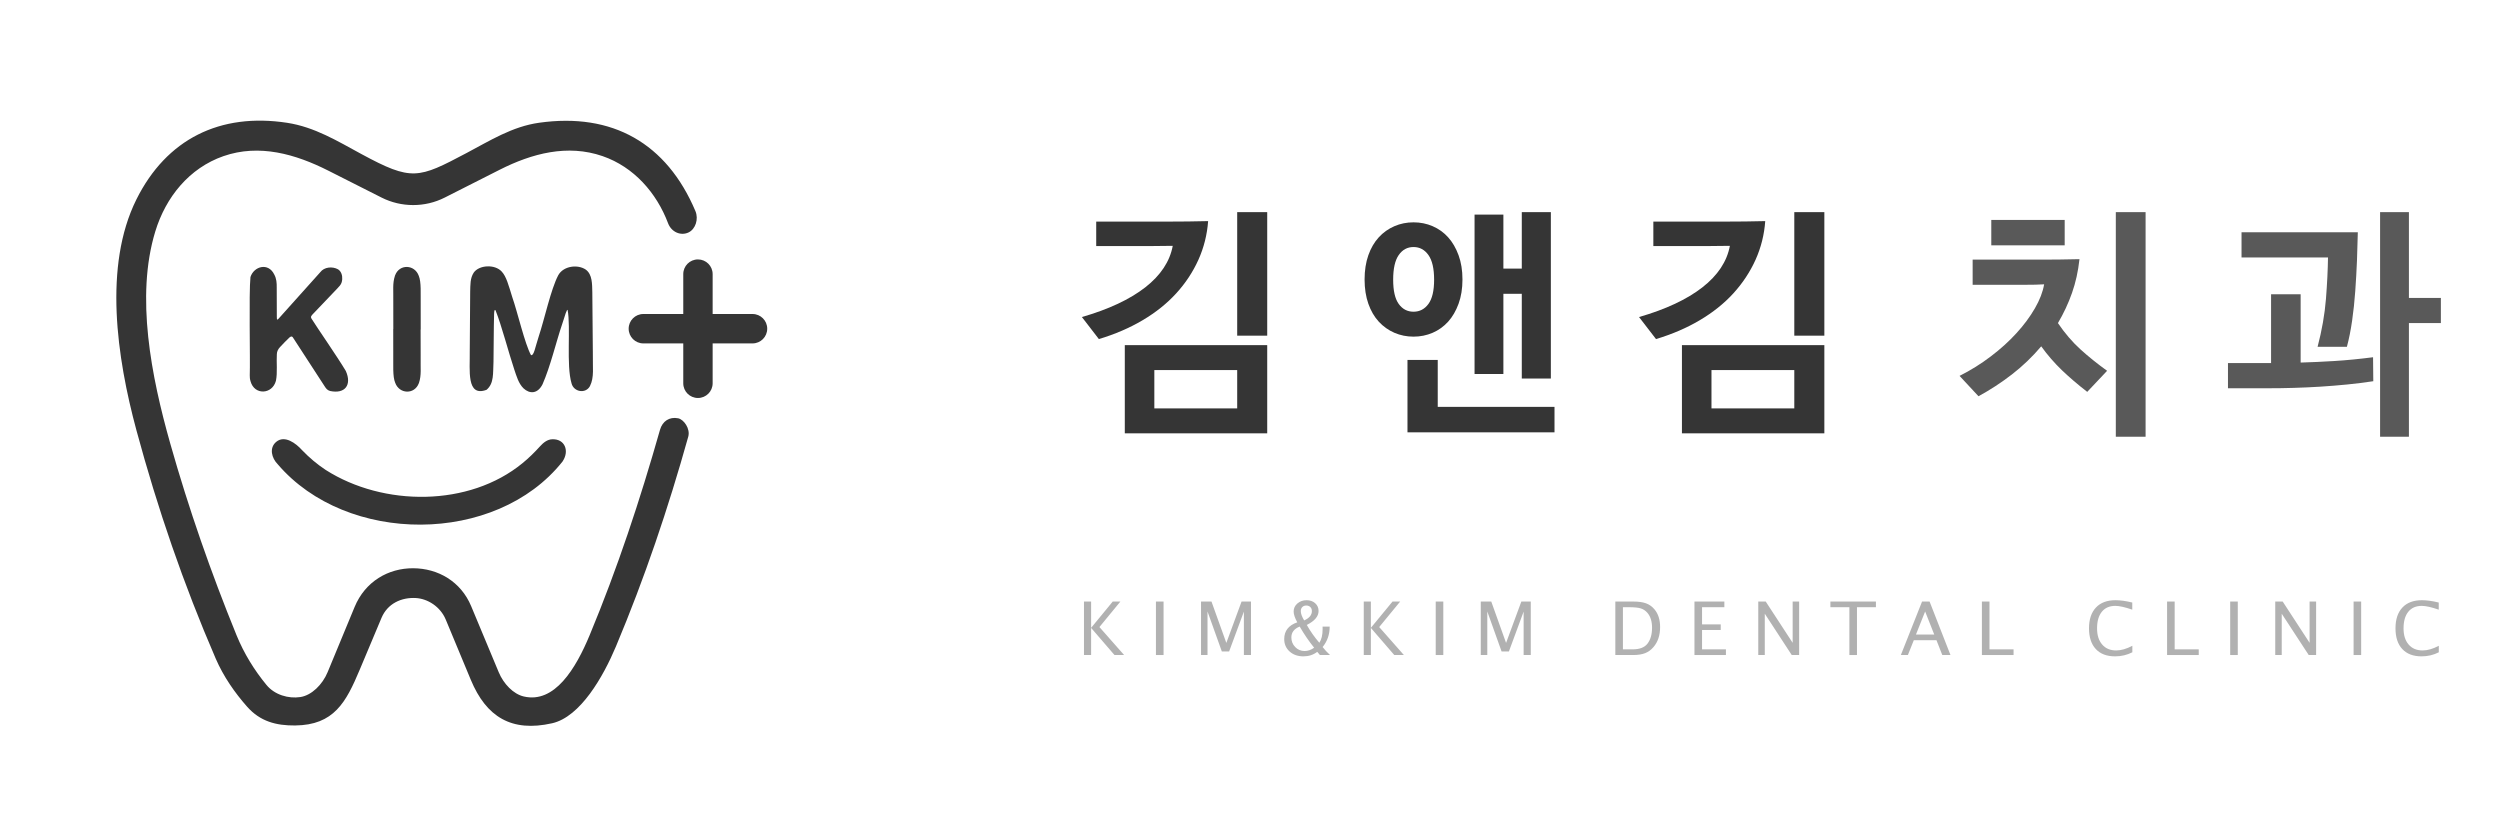
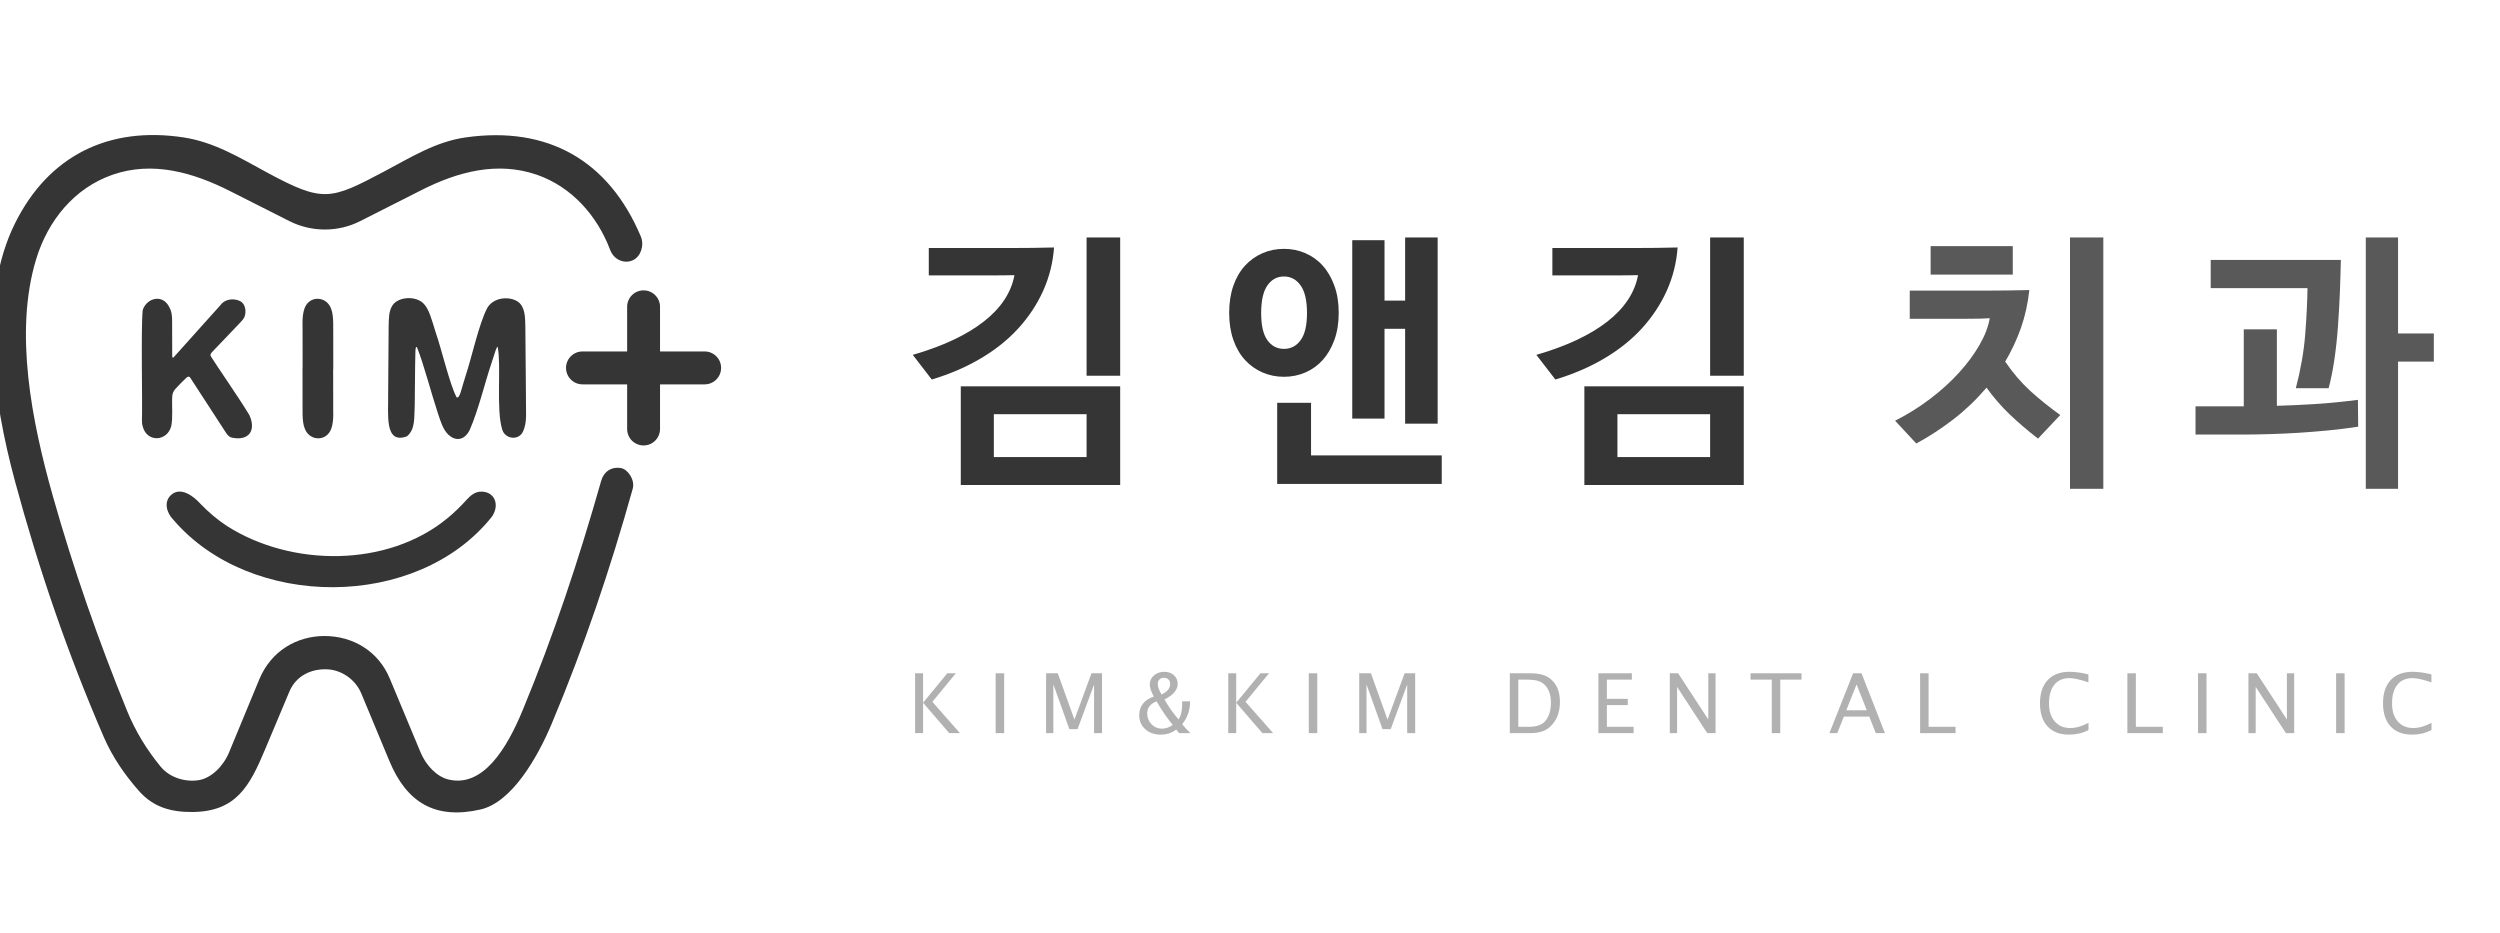
- <svg xmlns="http://www.w3.org/2000/svg" viewBox="134 134 732 244">
+ <svg xmlns="http://www.w3.org/2000/svg" viewBox="212 134 654 244">
  <path fill="#353535" d="M496.25 196.12L505.04 196.12L505.04 232.29L496.25 232.29ZM496.25 242.36L471.99 242.36L471.99 253.57L496.25 253.57ZM505.04 260.87L463.34 260.87L463.34 235.06L505.04 235.06ZM454.97 198.88L466.24 198.88L476.49 198.88C479.97 198.88 483.71 198.84 487.74 198.74C487.45 202.71 486.5 206.48 484.9 210.05C483.29 213.62 481.13 216.9 478.41 219.88C475.69 222.86 472.42 225.48 468.58 227.75C464.75 230.02 460.48 231.86 455.75 233.28L450.78 226.83C458.63 224.56 464.81 221.66 469.33 218.14C473.84 214.62 476.53 210.56 477.38 205.98C475.63 206.02 473.38 206.05 470.64 206.05L462.13 206.05L454.97 206.05Z" />
  <path fill="#353535" d="M588.09 244.84L579.58 244.84L579.58 220.02L574.19 220.02L574.19 243.5L565.75 243.5L565.75 196.83L574.19 196.83L574.19 212.64L579.58 212.64L579.58 196.12L588.09 196.12ZM589.16 260.59L546.11 260.59L546.11 239.38L554.97 239.38L554.97 253.14L589.16 253.14ZM553.91 215.9C553.91 212.64 553.35 210.23 552.24 208.67C551.13 207.11 549.68 206.33 547.88 206.33C546.08 206.33 544.64 207.11 543.55 208.67C542.46 210.23 541.92 212.64 541.92 215.9C541.92 219.12 542.46 221.49 543.55 223C544.64 224.51 546.08 225.27 547.88 225.27C549.68 225.27 551.13 224.51 552.24 223C553.35 221.49 553.91 219.12 553.91 215.9M562.21 215.83C562.21 218.48 561.83 220.85 561.07 222.93C560.31 225.01 559.3 226.76 558.02 228.18C556.75 229.59 555.23 230.68 553.48 231.44C551.73 232.19 549.87 232.57 547.88 232.57C545.89 232.57 544.03 232.19 542.28 231.44C540.53 230.68 539 229.59 537.7 228.18C536.4 226.76 535.38 225.01 534.65 222.93C533.92 220.85 533.55 218.48 533.55 215.83C533.55 213.19 533.92 210.82 534.65 208.74C535.38 206.66 536.4 204.91 537.7 203.49C539 202.07 540.53 200.99 542.28 200.23C544.03 199.47 545.89 199.1 547.88 199.1C549.87 199.1 551.73 199.47 553.48 200.23C555.23 200.99 556.75 202.07 558.02 203.49C559.3 204.91 560.31 206.66 561.07 208.74C561.83 210.82 562.21 213.19 562.21 215.83" />
  <path fill="#353535" d="M659.37 196.12L668.17 196.12L668.17 232.29L659.37 232.29ZM659.37 242.36L635.12 242.36L635.12 253.57L659.37 253.57ZM668.17 260.87L626.47 260.87L626.47 235.06L668.17 235.06ZM618.1 198.88L629.37 198.88L639.62 198.88C643.1 198.88 646.84 198.84 650.86 198.74C650.58 202.71 649.63 206.48 648.03 210.05C646.42 213.62 644.25 216.9 641.54 219.88C638.82 222.86 635.54 225.48 631.71 227.75C627.88 230.02 623.6 231.86 618.88 233.28L613.91 226.83C621.76 224.56 627.94 221.66 632.46 218.14C636.97 214.62 639.66 210.56 640.51 205.98C638.76 206.02 636.51 206.05 633.77 206.05L625.26 206.05L618.1 206.05Z" />
  <path fill="#595959" d="M753.51 196.12L762.23 196.12L762.23 261.87L753.51 261.87ZM717.05 198.39L738.54 198.39L738.54 205.83L717.05 205.83ZM717.05 205.83M736.56 228.6C738.59 231.58 740.78 234.13 743.12 236.26C745.46 238.39 748.07 240.49 750.96 242.57L745.14 248.74C742.4 246.62 739.93 244.5 737.73 242.4C735.53 240.29 733.51 237.96 731.67 235.41C729.07 238.48 726.2 241.23 723.08 243.64C719.96 246.05 716.7 248.18 713.3 250.02L707.76 244.06C711.03 242.41 714.08 240.51 716.91 238.35C719.75 236.2 722.26 233.93 724.43 231.54C726.61 229.16 728.4 226.73 729.82 224.27C731.24 221.82 732.14 219.48 732.52 217.25C731.05 217.35 729.1 217.39 726.66 217.39L719.04 217.39L711.59 217.39L711.59 210.02L722.73 210.02L732.09 210.02C735.31 210.02 738.9 209.97 742.87 209.88C742.49 213.42 741.76 216.73 740.67 219.81C739.59 222.88 738.21 225.81 736.56 228.6" />
  <path fill="#595959" d="M848.69 228.6L839.33 228.6L839.33 261.87L830.89 261.87L830.89 196.12L839.33 196.12L839.33 221.23L848.69 221.23ZM821.17 235.55L812.59 235.55C813.87 230.68 814.68 226 815.04 221.51C815.39 217.02 815.59 212.97 815.64 209.38L790.32 209.38L790.32 202L824.37 202C824.32 204.61 824.23 207.38 824.12 210.34C824 213.29 823.83 216.26 823.62 219.24C823.41 222.22 823.1 225.1 822.7 227.89C822.3 230.68 821.79 233.24 821.17 235.55M798.48 247.68L786.35 247.68L786.35 240.3L798.97 240.3L798.97 220.16L807.63 220.16L807.63 240.16C810.84 240.07 814.16 239.91 817.59 239.7C821.02 239.49 824.77 239.12 828.83 238.6L828.9 245.62C826.44 246 823.89 246.32 821.24 246.58C818.6 246.84 815.96 247.05 813.34 247.22C810.71 247.38 808.13 247.5 805.61 247.57C803.07 247.65 800.7 247.68 798.48 247.68" />
  <path fill="#b1b1b1" d="M451.39 325.79L451.39 310.13L453.48 310.13L453.48 317.83L459.81 310.13L462.05 310.13L455.91 317.6L463.13 325.79L460.32 325.79L453.48 317.85L453.48 325.79Z" />
  <path fill="#b1b1b1" d="M472.46 310.13L474.69 310.13L474.69 325.79L472.46 325.79Z" />
  <path fill="#b1b1b1" d="M485.66 325.79L485.66 310.13L488.72 310.13L493.07 322.25L497.53 310.13L500.29 310.13L500.29 325.79L498.21 325.79L498.21 313.07L493.89 324.74L491.75 324.74L487.56 313.04L487.56 325.79Z" />
  <path fill="#b1b1b1" d="M515.86 315.66C517.37 314.98 518.12 314.07 518.12 312.93C518.12 312.44 517.97 312.04 517.67 311.75C517.37 311.45 516.97 311.3 516.48 311.3C515.99 311.3 515.6 311.45 515.31 311.75C515.02 312.05 514.87 312.45 514.87 312.94C514.87 313.66 515.2 314.57 515.86 315.66M518.78 323.65C517.3 321.83 515.89 319.77 514.55 317.46C512.92 318.11 512.11 319.17 512.11 320.63C512.11 321.73 512.48 322.68 513.23 323.45C513.98 324.23 514.9 324.62 515.98 324.62C516.96 324.62 517.89 324.29 518.78 323.65M520.47 325.79L519.69 324.86C518.54 325.74 517.19 326.18 515.64 326.18C514 326.18 512.66 325.71 511.6 324.76C510.55 323.81 510.02 322.6 510.02 321.13C510.02 318.72 511.3 317.08 513.84 316.22C513.14 314.95 512.78 313.88 512.78 313.04C512.78 312.11 513.15 311.33 513.88 310.69C514.62 310.06 515.51 309.74 516.57 309.74C517.59 309.74 518.43 310.03 519.09 310.63C519.75 311.23 520.08 311.98 520.08 312.9C520.08 314.47 518.93 315.83 516.63 316.98C517.68 318.85 518.91 320.59 520.3 322.2C520.94 321.26 521.26 319.94 521.26 318.22L521.25 317.46L523.33 317.46C523.33 319.78 522.64 321.77 521.26 323.45C521.89 324.26 522.62 325.04 523.43 325.79Z" />
  <path fill="#b1b1b1" d="M533.31 325.79L533.31 310.13L535.39 310.13L535.39 317.83L541.73 310.13L543.97 310.13L537.83 317.6L545.05 325.79L542.24 325.79L535.39 317.85L535.39 325.79Z" />
  <path fill="#b1b1b1" d="M554.38 310.13L556.6 310.13L556.6 325.79L554.38 325.79Z" />
  <path fill="#b1b1b1" d="M567.57 325.79L567.57 310.13L570.64 310.13L574.98 322.25L579.45 310.13L582.21 310.13L582.21 325.79L580.12 325.79L580.12 313.07L575.81 324.74L573.66 324.74L569.48 313.04L569.48 325.79Z" />
  <path fill="#b1b1b1" d="M609.19 324.13L612.04 324.13C614.07 324.13 615.51 323.58 616.36 322.49C617.27 321.32 617.72 319.76 617.72 317.8C617.72 315.96 617.27 314.51 616.38 313.46C615.83 312.82 615.19 312.38 614.43 312.14C613.68 311.91 612.54 311.79 611.02 311.79L609.19 311.79ZM606.97 325.79L606.97 310.13L612.18 310.13C613.73 310.13 614.98 310.3 615.94 310.65C616.9 310.99 617.72 311.58 618.42 312.4C619.53 313.72 620.08 315.44 620.08 317.59C620.08 320.01 619.43 321.97 618.13 323.47C617.43 324.3 616.61 324.89 615.68 325.25C614.76 325.61 613.6 325.79 612.21 325.79Z" />
  <path fill="#b1b1b1" d="M630.14 325.79L630.14 310.13L638.89 310.13L638.89 311.79L632.36 311.79L632.36 316.82L637.83 316.82L637.83 318.46L632.36 318.46L632.36 324.13L639.35 324.13L639.35 325.79Z" />
  <path fill="#b1b1b1" d="M648.82 325.79L648.82 310.13L651 310.13L658.89 322.22L658.89 310.13L660.79 310.13L660.79 325.79L658.62 325.79L650.73 313.7L650.73 325.79Z" />
  <path fill="#b1b1b1" d="M675.5 325.79L675.5 311.79L669.94 311.79L669.94 310.13L683.27 310.13L683.27 311.79L677.72 311.79L677.72 325.79Z" />
  <path fill="#b1b1b1" d="M694.99 319.8L700.35 319.8L697.68 313.04ZM690.57 325.79L696.78 310.13L698.98 310.13L705.1 325.79L702.7 325.79L701 321.46L694.36 321.46L692.63 325.79Z" />
  <path fill="#b1b1b1" d="M714.3 325.79L714.3 310.13L716.52 310.13L716.52 324.13L723.57 324.13L723.57 325.79Z" />
  <path fill="#b1b1b1" d="M758.35 324.99C756.81 325.78 755.12 326.18 753.3 326.18C750.86 326.18 748.98 325.47 747.65 324.04C746.33 322.62 745.66 320.59 745.66 317.97C745.66 315.35 746.34 313.32 747.69 311.89C749.04 310.45 750.95 309.74 753.41 309.74C754.81 309.74 756.45 309.96 758.33 310.42L758.33 312.51C756.19 311.77 754.53 311.4 753.37 311.4C751.67 311.4 750.35 311.97 749.42 313.12C748.49 314.27 748.02 315.89 748.02 317.99C748.02 319.99 748.52 321.57 749.52 322.72C750.51 323.87 751.87 324.45 753.6 324.45C755.08 324.45 756.66 323.99 758.35 323.08Z" />
  <path fill="#b1b1b1" d="M768.52 325.79L768.52 310.13L770.74 310.13L770.74 324.13L777.79 324.13L777.79 325.79Z" />
  <path fill="#b1b1b1" d="M787 310.13L789.22 310.13L789.22 325.79L787 325.79Z" />
  <path fill="#b1b1b1" d="M800.19 325.79L800.19 310.13L802.37 310.13L810.25 322.22L810.25 310.13L812.16 310.13L812.16 325.79L809.99 325.79L802.09 313.7L802.09 325.79Z" />
  <path fill="#b1b1b1" d="M823.13 310.13L825.35 310.13L825.35 325.79L823.13 325.79Z" />
  <path fill="#b1b1b1" d="M848.08 324.99C846.54 325.78 844.85 326.18 843.03 326.18C840.59 326.18 838.71 325.47 837.39 324.04C836.06 322.62 835.4 320.59 835.4 317.97C835.4 315.35 836.07 313.32 837.42 311.89C838.77 310.45 840.68 309.74 843.14 309.74C844.54 309.74 846.18 309.96 848.06 310.42L848.06 312.51C845.92 311.77 844.26 311.4 843.1 311.4C841.4 311.4 840.08 311.97 839.15 313.12C838.22 314.27 837.76 315.89 837.76 317.99C837.76 319.99 838.25 321.57 839.25 322.72C840.24 323.87 841.6 324.45 843.33 324.45C844.81 324.45 846.39 323.99 848.08 323.08Z" />
-   <g transform="translate(263 257.5) scale(0.85) translate(-263 -257.5)">
+   <g transform="translate(305 257.5) scale(0.85) translate(-263 -257.5)">
    <path fill="#353535" d="M344.82 256.29C341.84 255.71 339.44 257.28 338.59 260.25C331.71 284.47 323.99 307.81 314.36 330.99C309.58 342.5 302.29 354.63 291.65 352.12C288.08 351.28 284.72 347.82 283.03 343.77L273.54 321.02C269.99 312.5 262.11 307.98 253.54 307.95C245.03 307.92 237.03 312.47 233.38 321.31L224.09 343.75C222.31 348.05 218.58 351.72 214.71 352.32C210.61 352.95 205.83 351.57 203.02 348.14C198.82 343.03 195.3 337.34 192.71 331.01C183.86 309.29 176.29 287.62 169.88 264.98C163.34 241.88 157.9 214.37 164.71 191.99C168.32 180.1 176.44 170.09 188.21 165.99C200.57 161.69 213.04 165.28 224.39 171.02L242.69 180.27C249.48 183.7 257.63 183.71 264.42 180.27L283.36 170.68C294.49 165.05 306.71 161.8 318.82 165.99C329.59 169.72 337.41 178.63 341.37 189.12C342.52 192.16 345.76 193.57 348.47 192.25C350.78 191.12 351.97 187.71 350.78 184.91C340.9 161.57 322.2 150.92 296.94 154.49C287.69 155.79 280.04 160.64 271.91 164.94C255.27 173.74 253.11 174.67 235.73 165.27C227.49 160.81 219.61 155.96 210.16 154.51C187.06 150.97 168.57 160.08 158.2 180.95C146.85 203.82 151.45 235.32 158.23 260.42C165.54 287.48 174.44 313.39 185.52 339.02C188.23 345.29 192.14 350.87 196.36 355.64C200.84 360.72 206.37 362.17 212.87 362.11C226.27 361.97 230.42 354.18 235.17 342.85L242.65 325.05C244.73 320.1 249.52 317.93 254.47 318.21C258.55 318.44 262.92 321.15 264.79 325.65L273.41 346.37C278.76 359.24 287.5 364.49 301.42 361.35C311.16 359.15 319.06 345.25 323.4 334.91C333.34 311.22 341.38 287.43 348.32 262.63C349.09 259.88 346.78 256.67 344.82 256.29" />
    <path fill="#353535" d="M308.12 244.28C308.87 247.23 312.96 247.96 314.45 245.22C315.99 242.13 315.36 238.91 315.45 233.35C315.39 226.71 315.32 218.17 315.27 212.82C315.19 210.15 315.33 206.77 313.02 205.08C310.27 203.2 305.34 203.77 303.54 207.01C300.99 211.83 298.79 222.17 296.82 228.07C295.55 231.92 295.2 234.75 294.15 234.54C292.03 230.71 289.51 219.72 287.68 214.51C286.43 210.49 285.67 207.46 284.05 205.74C281.68 203.15 276.26 203.47 274.42 206.12C273.15 208.06 273.28 210.32 273.2 212.67C273.17 215.68 273.15 219.03 273.13 222.26C273.1 225.96 273.08 229.73 273.05 233.42C273.16 239.59 271.8 249.09 278.83 246.49C281.47 244.28 281.02 240.78 281.23 236.82C281.27 233.05 281.32 228.2 281.35 224.55C281.47 221.04 281.28 218.37 281.94 219.12C284.09 224.52 286.4 233.55 288.38 239.47C289.17 241.78 289.85 244.3 291.58 245.99C293.7 247.95 296.43 247.93 298.13 244.57C300.91 238.22 302.75 230.13 304.96 223.63C305.88 220.67 306.46 218.84 306.74 218.95L306.76 218.96C307.9 224.81 306.24 238.05 308.12 244.28" />
    <path fill="#353535" d="M305 271.2L305.1 271.04C307.44 267.46 305.77 263.37 301.51 263.52C299.81 263.55 298.41 264.68 297.28 265.93C295.39 268.02 293.36 270.02 291.23 271.75C272.82 286.87 243.32 286.75 223.45 274.1C220.52 272.17 217.78 269.87 215.26 267.24C213.16 264.89 209.29 262 206.4 264.4C203.86 266.5 204.83 270.03 206.89 272.11C230.65 299.97 282.05 300.07 305 271.2" />
    <path fill="#353535" d="M197.54 243.55C198.86 248.43 205.04 248.12 206.29 243.36C206.86 240.67 206.42 236.66 206.6 234.22C206.62 233.25 207.05 232.45 207.7 231.76C208.61 230.78 210.13 229.2 210.88 228.52C211.3 228.1 211.83 227.9 212.18 228.52C213.84 231.04 220.89 241.94 223.03 245.22C223.53 246 223.95 246.62 224.93 246.89C230.11 247.99 232.47 244.79 230.39 240.07L230.33 239.95C227.49 235.17 220.25 224.75 218.57 222.01C218.09 221.28 218.54 220.91 219.13 220.27C220.09 219.26 221.47 217.82 222.59 216.65C223.82 215.36 225.08 214.04 226.3 212.76C228.08 210.83 229 210.31 229.12 208.38C229.2 207.12 228.81 205.69 227.68 204.98C225.7 203.88 222.88 204.19 221.56 205.97C218.87 208.97 209.28 219.67 207.21 221.97C206.7 222.51 206.6 222.49 206.59 221.31C206.57 219.29 206.57 213.85 206.56 211.23C206.58 209.67 206.48 208.17 205.71 206.77C203.66 202.53 198.72 203.91 197.51 207.63C196.93 213.18 197.47 236.04 197.27 241.48C197.27 242.22 197.29 242.72 197.54 243.55" />
    <path fill="#353535" d="M370.46 220.37L356.72 220.37L356.72 206.63C356.72 203.83 354.45 201.57 351.66 201.57C348.86 201.57 346.6 203.83 346.6 206.63L346.6 220.37L332.85 220.37C330.06 220.37 327.79 222.64 327.79 225.43C327.79 228.23 330.06 230.5 332.85 230.5L346.6 230.5L346.6 244.24C346.6 247.04 348.86 249.3 351.66 249.3C354.45 249.3 356.72 247.04 356.72 244.24L356.72 230.5L370.46 230.5C373.26 230.5 375.52 228.23 375.52 225.43C375.52 222.64 373.26 220.37 370.46 220.37" />
    <path fill="#353535" d="M256.14 234.65C256.14 231.8 256.13 228.78 256.12 225.72L256.16 225.72C256.16 222.72 256.15 219.71 256.15 217.1C256.09 213.37 256.4 209.38 255.49 207.22C254.09 203.28 248.83 203.06 247.34 207.04L247.29 207.17C246.39 209.92 246.79 212.13 246.71 216.62C246.71 219.47 246.72 222.49 246.72 225.54L246.69 225.54C246.69 228.55 246.7 231.55 246.7 234.16C246.76 237.9 246.45 241.89 247.36 244.04C248.76 247.99 254.02 248.21 255.51 244.22L255.56 244.1C256.46 241.35 256.05 239.14 256.14 234.65" />
  </g>
</svg>
